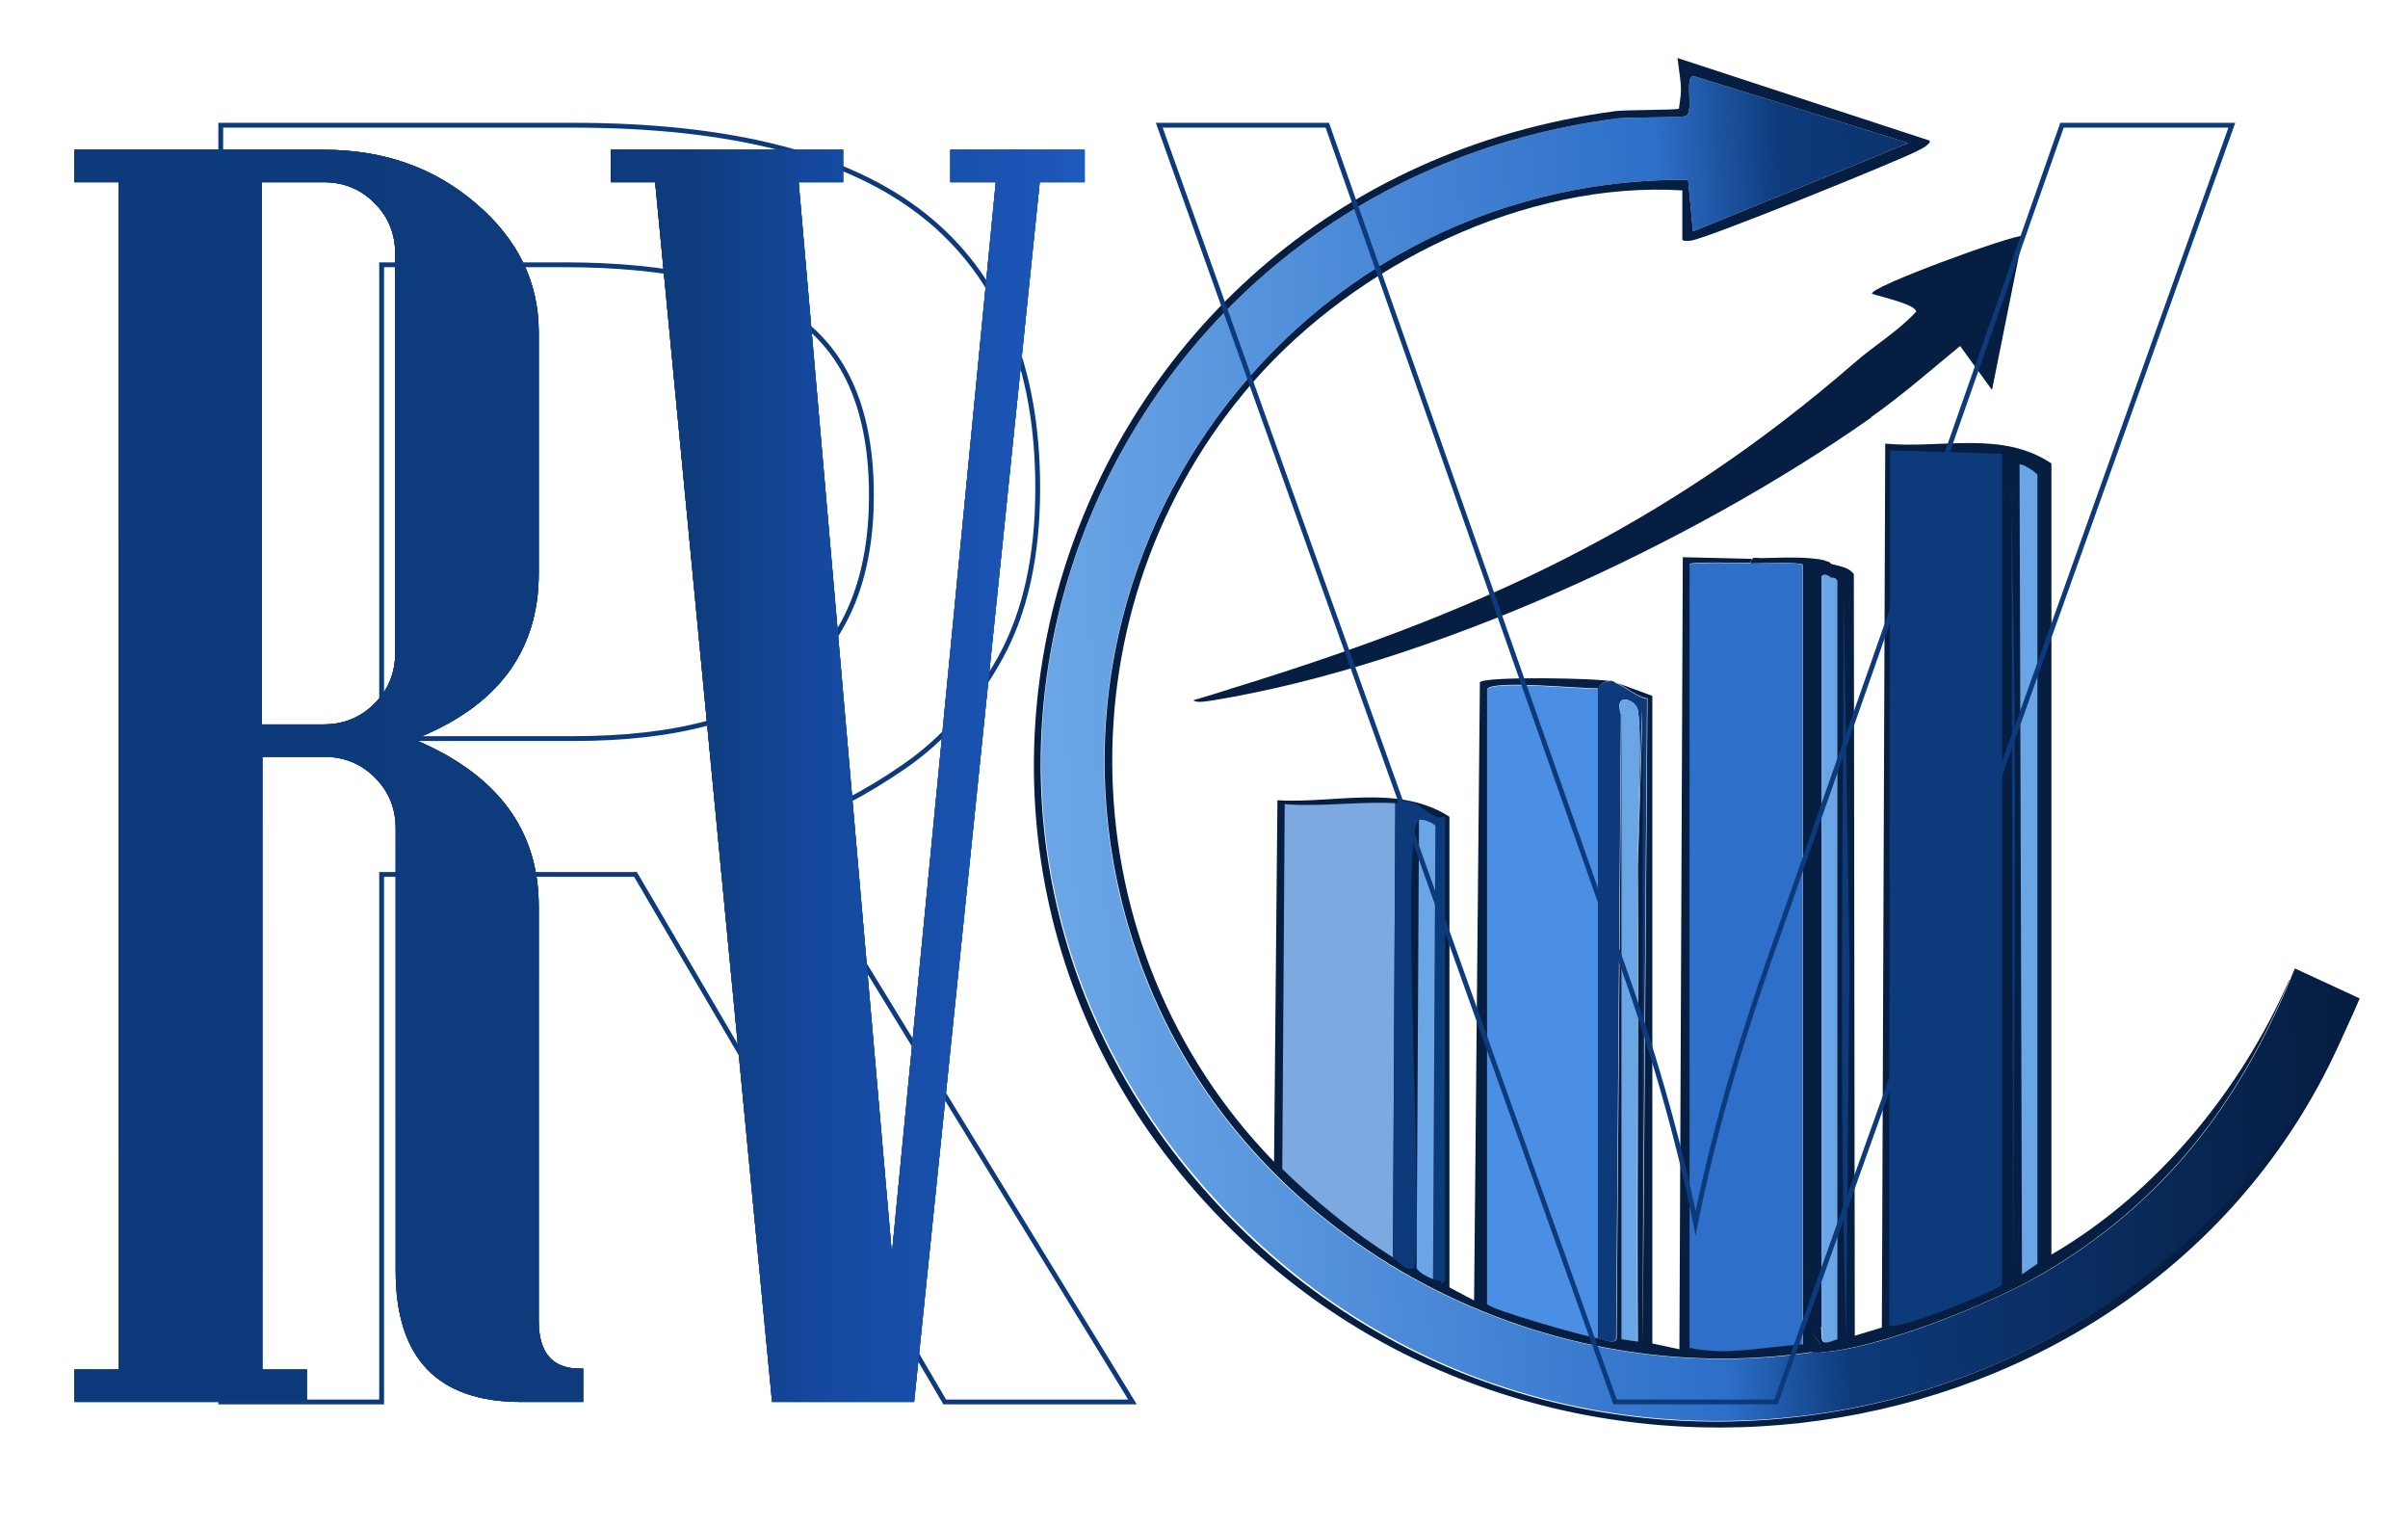
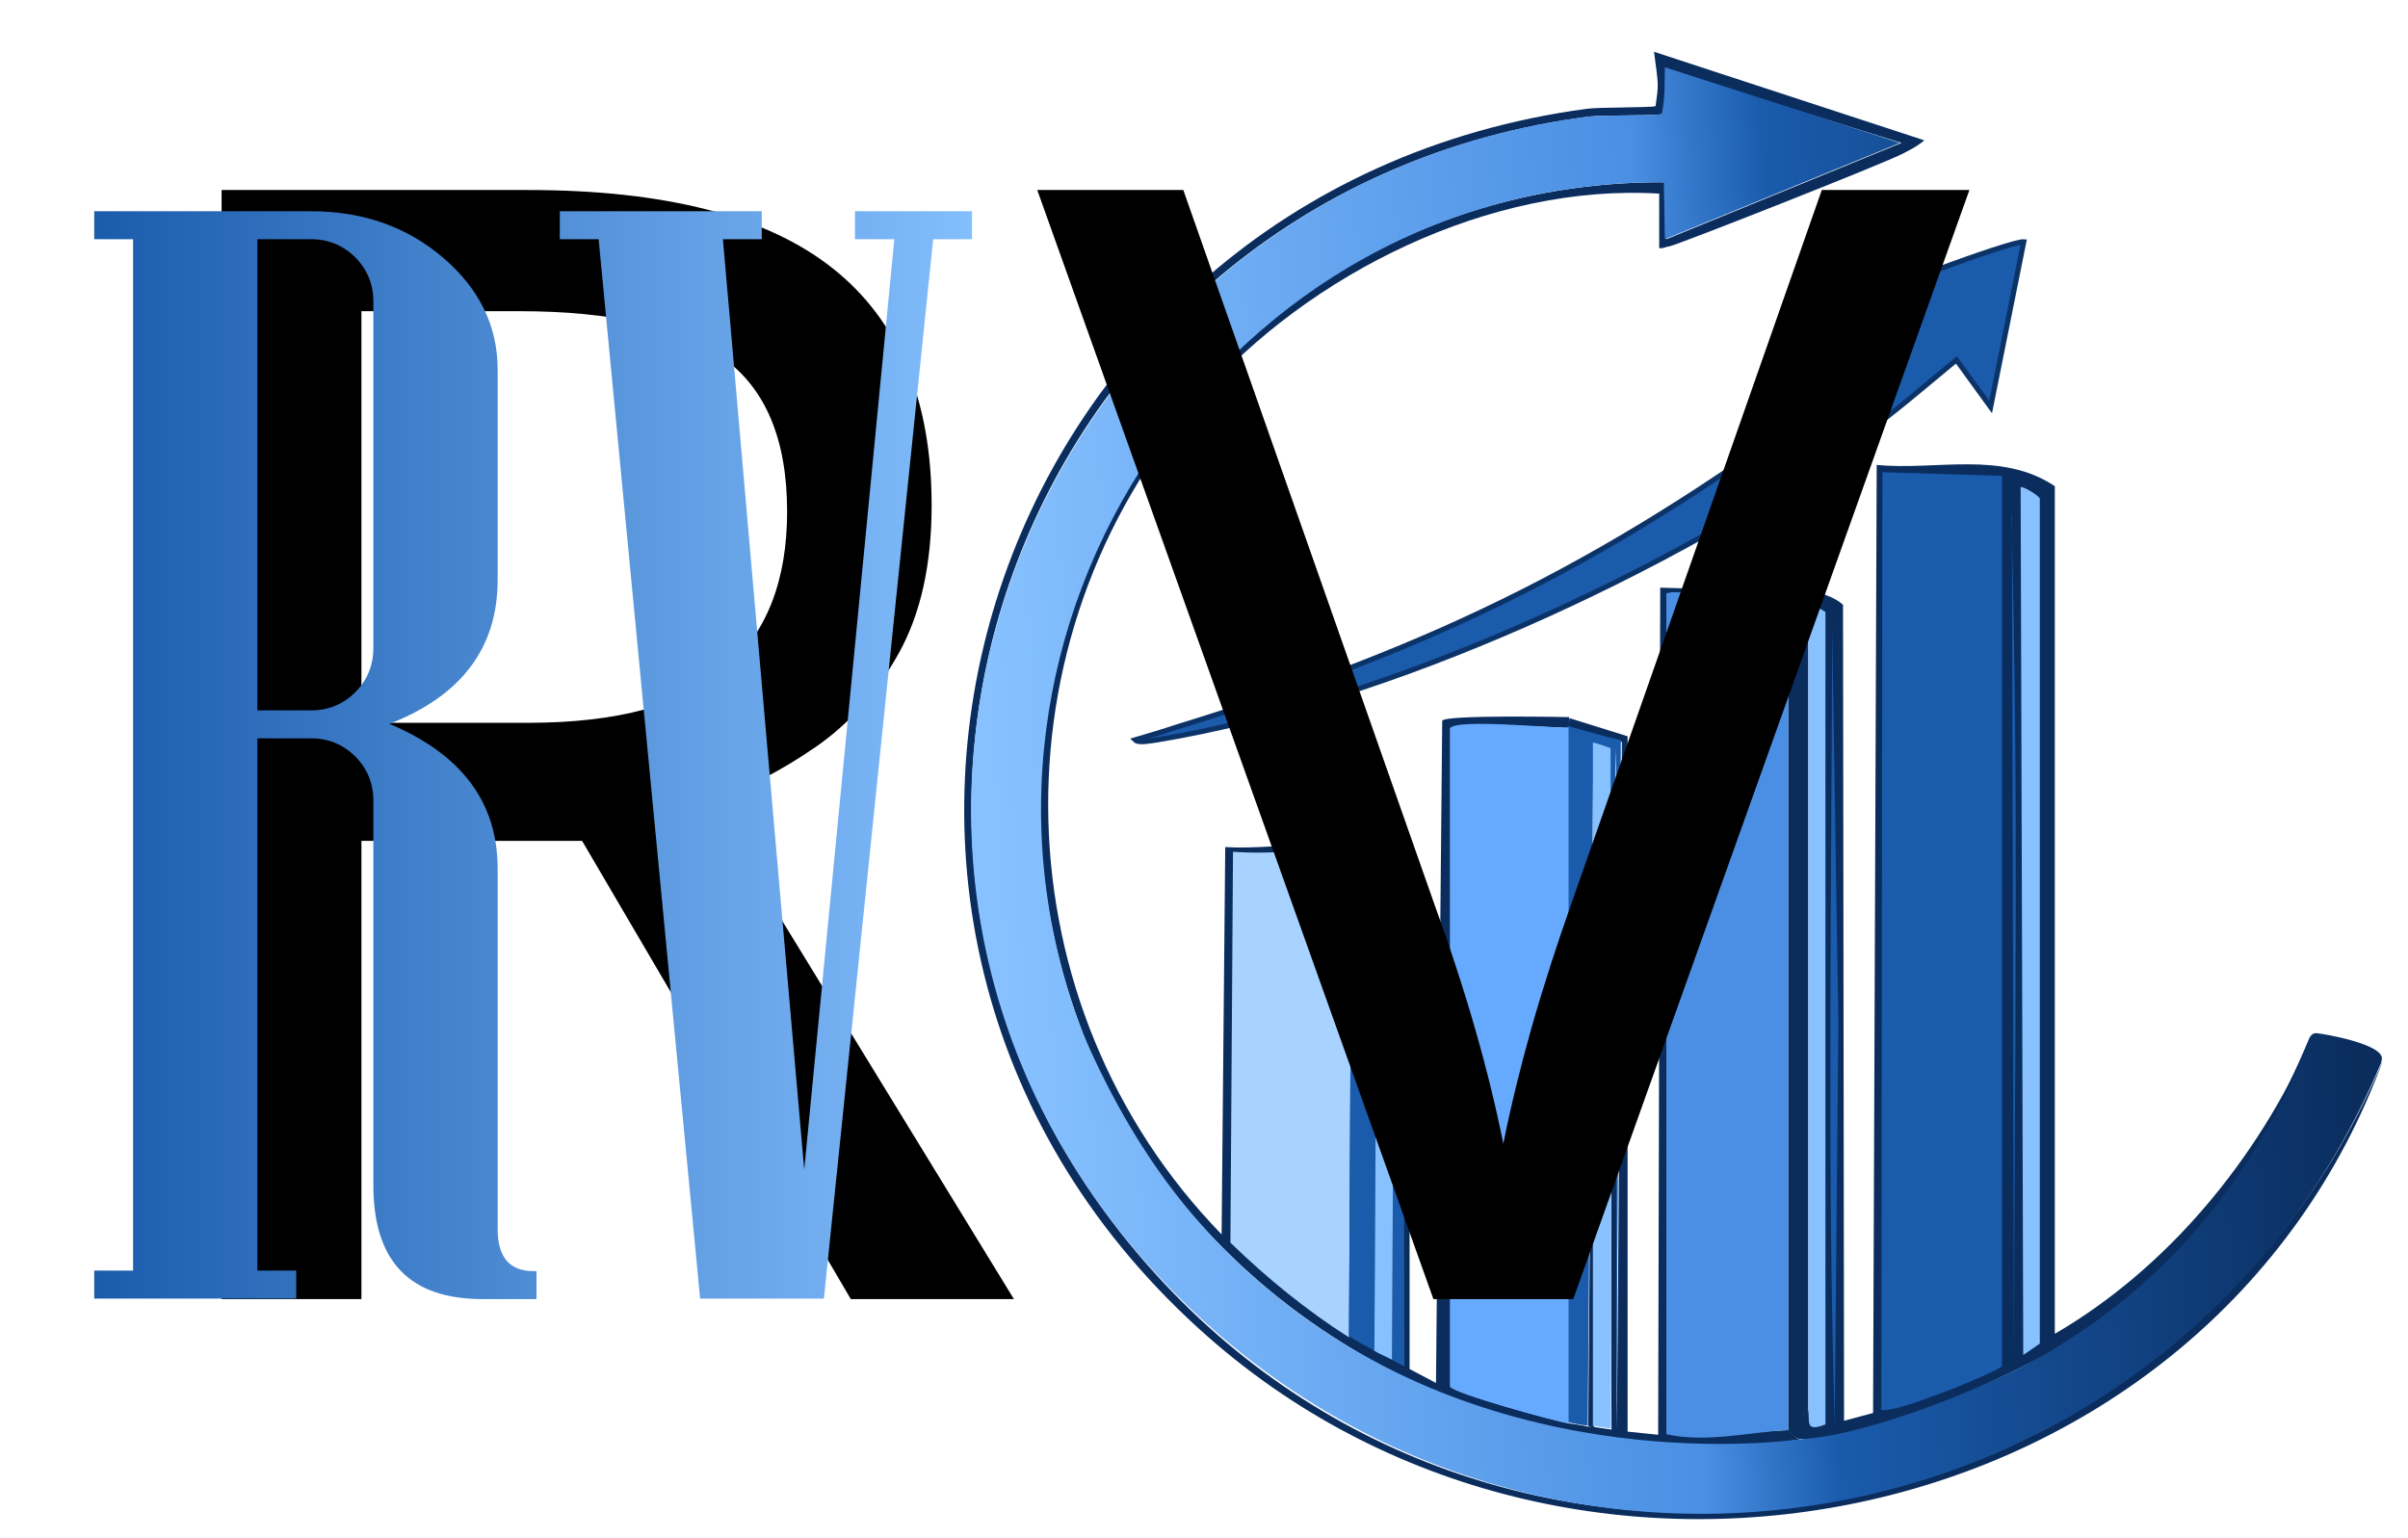
- <svg xmlns="http://www.w3.org/2000/svg" xmlns:xlink="http://www.w3.org/1999/xlink" id="Capa_1" version="1.1" viewBox="0 0 498.4 316.1">
+ <svg xmlns="http://www.w3.org/2000/svg" xmlns:xlink="http://www.w3.org/1999/xlink" id="Capa_1" version="1.1" viewBox="0 0 465 297">
  <defs>
    <style>
      .st0 {
-         fill: url(#Degradado_sin_nombre_169);
+         fill: #a8d2ff;
      }

      .st1 {
-         fill: #7ba9e0;
+         font-family: NiagaraSolid-Reg, 'Niagara Solid';
+         font-size: 300px;
      }

      .st2 {
-         fill: url(#Degradado_sin_nombre_54);
+         fill: #4a8fe3;
      }

      .st3 {
-         isolation: isolate;
+         fill: url(#Degradado_sin_nombre_3);
      }

-       .st4 {
-         fill: none;
-         font-family: NiagaraSolid-Reg, 'Niagara Solid';
-         font-size: 370px;
-         stroke: #0d3a7a;
+       .st4, .st5 {
+         fill: #1a5bac;
+       }
+ 
+       .st6 {
+         fill: #0a2d5e;
+       }
+ 
+       .st7 {
+         fill: url(#Degradado_sin_nombre_18);
+       }
+ 
+       .st8 {
+         fill: #6af;
+       }
+ 
+       .st9 {
+         fill: url(#Degradado_sin_nombre_31);
+       }
+ 
+       .st5 {
+         stroke: #0c3368;
        stroke-miterlimit: 10;
      }

-       .st5 {
-         fill: #2d6fc9;
-       }
- 
-       .st6 {
-         fill: url(#Degradado_sin_nombre);
-       }
- 
-       .st7 {
-         fill: #0d3a7a;
-       }
- 
-       .st8 {
-         fill: #061e42;
-       }
- 
-       .st9 {
-         fill: url(#Degradado_sin_nombre1);
-       }
- 
      .st10 {
-         fill: #4a8fe3;
-       }
- 
-       .st11 {
-         fill: #6aa6e6;
+         fill: #87c1ff;
      }
    </style>
-     <linearGradient id="Degradado_sin_nombre" data-name="Degradado sin nombre" x1="476.5" y1="912.5" x2="476.5" y2="912.5" gradientTransform="translate(0 -716)" gradientUnits="userSpaceOnUse">
-       <stop offset="0" stop-color="#061e42" />
-       <stop offset=".4" stop-color="#0d3a7a" />
-       <stop offset=".5" stop-color="#2d6fc9" />
-       <stop offset="1" stop-color="#6aa6e6" />
+     <linearGradient id="Degradado_sin_nombre_3" data-name="Degradado sin nombre 3" x1="448.7" y1="910.5" x2="448.7" y2="910.5" gradientTransform="translate(0 -716)" gradientUnits="userSpaceOnUse">
+       <stop offset="0" stop-color="#0a2d5e" />
+       <stop offset=".4" stop-color="#1a5bac" />
+       <stop offset=".5" stop-color="#4a8fe3" />
+       <stop offset="1" stop-color="#87c1ff" />
    </linearGradient>
-     <linearGradient id="Degradado_sin_nombre1" data-name="Degradado sin nombre" x1="479.5" y1="863.8" x2="220.2" y2="878.6" xlink:href="#Degradado_sin_nombre" />
-     <linearGradient id="Degradado_sin_nombre_169" data-name="Degradado sin nombre 169" x1="20" y1="235.9" x2="162.4" y2="105.4" gradientUnits="userSpaceOnUse">
-       <stop offset="0" stop-color="#2d6fc9" />
-       <stop offset=".8" stop-color="#0e3b7c" />
-       <stop offset=".8" stop-color="#0d3a7a" />
-     </linearGradient>
-     <linearGradient id="Degradado_sin_nombre_54" data-name="Degradado sin nombre 54" x1="16.6" y1="160.5" x2="268.2" y2="160.5" gradientUnits="userSpaceOnUse">
-       <stop offset="0" stop-color="#0d3a7a" />
-       <stop offset=".5" stop-color="#0e3b7b" />
-       <stop offset=".6" stop-color="#14489c" />
-       <stop offset=".8" stop-color="#1c56b8" />
-       <stop offset=".9" stop-color="#2768ce" />
-       <stop offset=".9" stop-color="#347de5" />
-       <stop offset="1" stop-color="#4a8fe3" />
+     <linearGradient id="Degradado_sin_nombre_31" data-name="Degradado sin nombre 3" x1="451.3" y1="861.6" x2="192.2" y2="876.4" xlink:href="#Degradado_sin_nombre_3" />
+     <linearGradient id="Degradado_sin_nombre_18" data-name="Degradado sin nombre 18" x1="18.2" y1="145.8" x2="187.7" y2="145.8" gradientUnits="userSpaceOnUse">
+       <stop offset="0" stop-color="#1a5bac" />
+       <stop offset="1" stop-color="#83befd" />
    </linearGradient>
  </defs>
  <g id="Objeto_generativo">
-     <path class="st8" d="M377.9,116.1c1.1.2.9.5,1,.5v2.9c-.6-.3-1.2-.9-1.9-.2v155.2c-3.6,2.1.5,2.4,0,5.4h-1.5c-1.1,0-2.3-1.5-2.4-1.5V116.8c-.4-.5-9.2-.2-10.7-.2-.2-1.5,1.3-.9,2.2-1,4.1,0,9.4-.4,13.4.5h-.1Z" />
-     <path class="st7" d="M334.6,141.4c1.5.5,4.3,3,6.3,3.2l-1,133.5v-131.5l-1,32.9c0-5.6,1.1-29.6,0-32.9-.6-1.8-4.9-3.5-3.4,1.2l-1,129.3c-.5,1.2-3.4-.2-3.9-.2v-134.5c.2,0,.7-1.4,2.9-1.5,1,.2.9.5,1,.5h0Z" />
-     <path class="st8" d="M473.9,202.8c.3-.7.7-1.7,1-2.4-.4.9-.6,1.6-1,2.4Z" />
-     <path class="st6" d="M476.5,196.5" />
-     <path class="st9" d="M488.4,206.6c-40,95.2-167.5,118.3-237.2,41.2-74.7-82-25.1-209.4,83.6-223.3,2.4-.3,13.3-.1,14.1-.5,1.8-.8-.3-7.7,1.5-8.3l44.6,13.9-44.6,18.3-1-10.7c-84.7-.5-143,84.3-112.8,163.9,20.9,55.1,81,87.4,138.8,78.7h1.6c11.6-.5,35.2-10.1,45.6-16.1,25.1-14.7,40.5-34.8,51.4-60.9.4-.9.6-1.6,1-2.4" />
-     <path class="st5" d="M362.3,116.6c1.5,0,10.4-.2,10.7.2v161.5c-7.7.4-15.6,2.4-23.4.7V116.8c.4-.5,11.1-.3,12.7-.2h0Z" />
-     <path class="st10" d="M330.7,142.4v134.5c-2.7-.4-22.3-5.8-22.9-7.1v-127.1c.9-2,20.1,0,22.9-.2h0Z" />
-     <path class="st11" d="M338.9,179.4c.2,32.7-.2,65.4,0,98.2l-3.4-.5v-129.3c-1.5-4.7,2.8-3,3.4-1.2,1.1,3.2,0,27.3,0,32.9h0Z" />
-     <path class="st8" d="M333.6,140.9c-2.2,0-2.7,1.4-2.9,1.5-2.8.2-22-1.8-22.9.2v127.2c.6,1.2,20.2,6.7,22.9,7.1.5,0,3.4,1.4,3.9.2l1-129.3v129.3l3.4.5c-.2-32.7.2-65.4,0-98.2l1-32.9v131.5l1-133.5c-2.1-.2-4.8-2.6-6.3-3.2l7.3,2.7v134l5.6,1.2.7-163.9,29.7.7c-4-.9-9.2-.6-13.4-.5-.9,0-2.4-.5-2.2,1-1.6,0-12.3-.3-12.7.2v162.2c7.7,1.7,15.7-.3,23.4-.7.1,0,1.4,1.5,2.4,1.5-57.8,8.8-117.9-23.6-138.8-78.7-30.2-79.5,28-164.3,112.7-163.8l1,10.7,44.6-18.3-44.6-13.9c-1.8.6.3,7.5-1.5,8.3-.8.4-11.8.2-14.1.5-108.7,13.9-158.3,141.3-84,223.4,69.7,77.1,197.3,54.1,237.2-41.2-33.6,91.6-154.5,117.1-226.8,53.6-89.5-78.7-44.3-221.6,73.1-237.3,2.2-.3,12.4-.2,13.2-.5.6-4.3.6-3.8-.3-10.5l52.2,17.1c.3.8-2.1,1.9-2.7,2.2-3.8,2-44.2,18.4-46.8,18.5-.5,0-1.4.2-1.7-.2v-10.2c-32.5-2-67.5,15.3-88.7,39.5-40.6,46.5-38.8,117.3,4.2,161.5l.7-74.8c11.9.7,25-3.4,35.6,3.4v97.4l5.1,2.7,1.2-127.9c.6-1.3,24.6-.9,27.3-.2h0Z" />
-     <path class="st1" d="M288.8,166.2l-.5,94c-8.2-5.2-15.9-11.5-22.9-18.3l.5-75.5c7.6.6,15.2-.6,22.9-.2h0Z" />
-     <path class="st7" d="M296.6,264.7l.5-93.8c-.2-.5-2.8-1.6-3.4-1.2-4.1,2.2,1.1,82.2-1,92.8-2.2.4-2.9-1.3-4.4-2.2l.5-94c.3,0,1.4-.7,2.7-.5,2.6.3,4.8,4.1,7.6,3.2v96l-.7.7c-.4-1.2-.6-.5-1.7-1h0Z" />
-     <path class="st11" d="M296.6,264.7c-1.2-.5-2.5-1.1-3.4-2.2l.5-92.8c.7-.4,3.2.7,3.4,1.2l-.5,93.8h0Z" />
-     <path class="st11" d="M378.9,119.5c.4.2,1.1,0,1.5.7v156.9c-4,1.6-3.1.3-3.4-2.7V119.2c.7-.7,1.3,0,1.9.2h0Z" />
-     <path class="st8" d="M473.9,202.8c-10.9,26.1-26.3,46.2-51.4,60.9-10.3,6-33.9,15.5-45.6,16.1.5-3-3.6-3.3,0-5.4.3,3-.6,4.3,3.4,2.7V120.2c-.4-.8-1.1-.6-1.5-.7v-2.9c1.7.6,3.7.6,4.9,2.2l.2,157.6,5.6-1.7.7-182.9c11.6,1.1,24.1-2.8,34.4,4.1v163.7c21.7-12.6,39.1-33.8,49.2-56.8h.1Z" />
-     <path class="st7" d="M391.3,93.2l23.1.7v172c-2.4,1.7-22.4,9.8-23.4,8.3l.2-181h0Z" />
-     <path class="st11" d="M418.1,96.1c.4-.2,3.4,1.6,3.6,2.2v163.2l-3.2,2.2-.5-167.6h0Z" />
-     <path class="st7" d="M381.6,122.9l1.2,76.7-.7,77.7c-1.5-51.4-.6-103-.5-154.4h0Z" />
-     <path class="st7" d="M416.2,101.5c1.5,54,.6,108.2.5,162.2l-.2-84-.2-78.2h-.1Z" />
-     <path class="st7" d="M347.5,103.9c1.2-.2.5,1-.5,1-.5-.2.4-1,.5-1Z" />
+     <path class="st6" d="M334.7,114.3c-1.6,0-12.4-.1-12.8.4v162.2c8.5.3,15.7-.3,23.4-.7.1,0,1.4,1.8,2.4,1.8-57.8,8.8-117.9-23.9-138.8-79-30.2-79.5,28-164.3,112.7-163.8l.2,11,45.4-18.6-44.6-13.9c-1.8.6.3,7.5-1.5,8.3-.8.4-11.8.2-14.1.5-108.7,13.9-158.3,141.3-84,223.4,69.7,77.1,197.3,54.1,237.2-41.2-33.6,91.6-154.5,117.1-226.8,53.6-89.5-78.7-44.3-221.6,73.1-237.3,2.2-.3,12.4-.2,13.2-.5.6-4.3.6-3.8-.3-10.5l52.2,17.1c-1.5,1.3-3.5,2.2-4,2.5-3.8,2-43.9,17.8-45.3,18-.5,0-1.3.5-1.9.3v-10.5c-32.5-2-67.5,15.3-88.7,39.5-40.6,46.5-38.8,117.3,4.2,161.5l.7-74.8c11.9.7,25-3.4,35.6,3.4v97.4l5.1,2.7,1.2-127.9c.5-1.2,24.5-.7,24.5-.7,0,0,0,1.6,0,2.1-2.8-.1-21.4-1.2-22.9,0v127.2c.6,1.2,20.2,6.7,22.9,7.1.6.1,2.1.3,3.6.6s.1,0,.1-.1l1.1-129.5v129.7c-.1,0,3.4.5,3.4.5-.2-32.7.1-65.3,0-98.1l1-32.9v131.1c.1,0,1-132.9,1-132.9-1.6-.3-9.9-2.4-10.2-2.5,0-1.1,0-1.9.1-2.1l11.2,3.5v134.3l5.9.6.4-163.6,29.7.8" />
+     <path class="st6" d="M350.2,114.1c1.1.4.8.5.9.5v2.9c-.6-.3-1.2-.9-1.9-.2v155.2c-3.6,2.1.5,2.4,0,5.4-.5,0-1.1,0-1.6,0-1.1,0-2.2-1.6-2.3-1.6V114.8c-.4-.5-10.7-.5-10.7-.5,0-.2,0-.6,0-.6,0,0,.7,0,1.6,0,4.1,0,10.1-.5,14.1.4h0Z" />
+     <path class="st4" d="M313,143l-.9,132.9v-131.4c0,0-1.1,32.9-1.1,32.9v-32.6c0-.2-.2-.2-.3-.2-.8-.3-3-1-3-.9l-1.1,131.6c-1.4,0-3.4-.6-3.9-.6v-134.5c.2,0,8.5,2.5,10.2,2.7Z" />
+     <path class="st6" d="M446.1,200.8" />
+     <path class="st3" d="M448.7,194.5" />
+     <path class="st9" d="M459.8,205.3c-40,95.2-164.7,117.3-235.8,41.5-76-81-25.9-210.4,82.8-224.3,2.4-.3,13.3-.1,14.1-.5.7-3.4.5-5.2.6-9l45.4,14.6-45.4,18.6-.2-11c-84.7-.5-142.4,86.2-112.1,164.6,11.3,26,25.1,41.5,41.1,53.5,44.4,33.2,98.1,24.6,98.6,24.5,8.9-1.1,19.2-4.4,28-7.9s12.8-5.3,17.6-8.2c25.8-15.8,40.5-35,51.4-61.1.4-.9,1-1.2,1.8-1,.6,0,13.3,2.1,12.2,5.2" />
+     <path class="st2" d="M345.3,114.6v161.6c-7.6.4-15.7,2.5-23.5.8V114.6c.3-.5,23.2-.4,23.5,0Z" />
+     <path class="st8" d="M302.9,140.4v134.5c-2.7-.4-22.3-5.8-22.9-7.1v-127.1c.9-2,20.1,0,22.9-.2h0Z" />
+     <path class="st10" d="M311.1,177.4c.2,32.7-.1,65.7,0,98.5l-3.5-.5v-132c0,0,1.4.3,3.4,1.1,0,3.7,0,27.4,0,32.9h0Z" />
+     <path class="st0" d="M261,164.3l-.5,94c-8.2-5.2-15.9-11.5-22.9-18.3l.5-75.5c7.6.6,15.2-.6,22.9-.2h0Z" />
+     <path class="st4" d="M268.8,262.6l.5-93.3c-.2-.5-2.8-1.6-3.4-1.2,0,5.9-.5,81.3-.5,92.8-2.2-1.3-3.3-1.8-4.9-2.8l.5-93.9c.3,0,3.3.5,4.9,1.1,2.5.9,2.2.9,5.1,2.2l.2,96.4-2.5-1.3Z" />
+     <path class="st10" d="M268.8,262.6c-1.6-.8-2.2-1-3.4-1.7l.5-92.8c.7-.4,3.2.7,3.4,1.2l-.5,93.3Z" />
+     <path class="st10" d="M352.6,118.2v156.9c-4,1.6-3.4.4-3.4-2.7V117.2c.7-.7,1.3,0,1.9.2,0,0,1.1.1,1.5.8Z" />
+     <path class="st6" d="M446.2,200.8c-10.9,26.1-26.4,46.2-51.5,60.9-10.3,6-33.5,15.3-46.2,16.2-.8-2.2-3-3.2.7-5.5.3,2.1-.7,4.3,3.3,2.7V118.2c-.7-.5-1.2-.7-1.6-.9l-.2-3c1.7.6,3.5,1,5.2,2.5l.2,157.6,5.6-1.5.7-183.1c11.6,1.1,24.1-2.8,34.4,4.1v163.7c21.7-12.6,39.2-33.8,49.3-56.8h.1Z" />
+     <path class="st4" d="M363.5,91.2l23,.7c0,0,.1,0,.1.1v171.8s0,0,0,.1c-2.6,1.8-21.9,9.6-23.3,8.3s0,0,0-.1l.2-180.9h0Z" />
+     <path class="st10" d="M390.3,94.1c.4-.2,3.4,1.6,3.6,2.2v163.2l-3.2,2.2-.5-167.6h0Z" />
+     <path class="st4" d="M353.8,120.9l1.2,76.7-.7,77.7c-1.5-51.4-.6-103-.5-154.4h0Z" />
+     <path class="st4" d="M388.4,99.5c1.5,54,.6,108.2.5,162.2l-.2-84-.2-78.2h-.1Z" />
+     <path class="st4" d="M319.7,101.9c1.2-.2.5,1-.5,1-.5-.2.4-1,.5-1Z" />
  </g>
-   <path class="st8" d="M387.3,86.4c-37.1,26.1-91.2,51.1-136.1,58.5-.9.1-3.5.7-4.2,0,2.7-.8,5.4-1.6,8.1-2.5,50.1-15.4,88.9-32.8,128.7-67.3,4.1-3.6,9-6.5,12.8-10.6,0-1.5-7.4-3.1-9.1-3.7-1.2-1.2,28.9-12.2,31.2-12l-6.4,31.9-6.6-9.1c-6.1,5-12,10.2-18.4,14.7h0Z" />
-   <g class="st3">
-     <g class="st3">
-       <text class="st4" transform="translate(9.8 290.1)">
-         <tspan x="0" y="0">RV</tspan>
-       </text>
-       <g>
-         <path class="st0" d="M120.7,290.1h-12.8c-17.3,0-26-9-26-27.1v-91.6c0-4.1-1.4-7.6-4.3-10.5s-6.4-4.3-10.5-4.3h-12.8v126.8h9.2v6.7H15.4v-6.7h9.2V37.7h-9.2v-6.7h51.7c12.3,0,22.8,3.7,31.4,11.1,8.7,7.4,13,16.3,13,26.6v50c0,16.1-8.6,27.6-25.8,34.3,17.2,7.2,25.8,18.7,25.8,34.5v85.8c0,6.6,2.8,9.9,8.5,9.9h.7v6.7ZM81.8,135.1V52.5c0-4.1-1.4-7.6-4.3-10.5s-6.4-4.3-10.5-4.3h-12.8v112.2h12.8c4.1,0,7.6-1.4,10.5-4.3s4.3-6.4,4.3-10.5Z" />
-         <path class="st0" d="M224.4,37.7h-9.2l-26,252.4h-29.4l-24.2-252.4h-9.2v-6.7h48.1v6.7h-9.2l19.3,221.7,21.5-221.7h-9.4v-6.7h27.8v6.7Z" />
-       </g>
-     </g>
+   <path class="st5" d="M359.5,84.4c-37.1,26.1-91.2,51.1-136.1,58.5-.9.1-3.5.7-4.2,0,2.7-.8,5.4-1.6,8.1-2.5,50.1-15.4,84.7-32.2,129.4-66.1,4.4-3.3,8.5-7,12.3-11.1,0-1.5-7.6-3.8-9.4-4.5-1.2-1.2,28.9-12.2,31.2-12l-6.4,31.9-6.6-9.1c-6.1,5-12,10.2-18.4,14.7h0Z" />
+   <g>
+     <text class="st1" transform="translate(13.7 250.9)">
+       <tspan x="0" y="0">RV</tspan>
+     </text>
    <g>
-       <g>
-         <path class="st2" d="M120.7,290.1h-12.8c-17.3,0-26-9-26-27.1v-91.6c0-4.1-1.4-7.6-4.3-10.5s-6.4-4.3-10.5-4.3h-12.8v126.8h9.2v6.7H15.4v-6.7h9.2V37.7h-9.2v-6.7h51.7c12.3,0,22.8,3.7,31.4,11.1,8.7,7.4,13,16.3,13,26.6v50c0,16.1-8.6,27.6-25.8,34.3,17.2,7.2,25.8,18.7,25.8,34.5v85.8c0,6.6,2.8,9.9,8.5,9.9h.7v6.7ZM81.8,135.1V52.5c0-4.1-1.4-7.6-4.3-10.5s-6.4-4.3-10.5-4.3h-12.8v112.2h12.8c4.1,0,7.6-1.4,10.5-4.3s4.3-6.4,4.3-10.5Z" />
-         <path class="st2" d="M224.4,37.7h-9.2l-26,252.4h-29.4l-24.2-252.4h-9.2v-6.7h48.1v6.7h-9.2l19.3,221.7,21.5-221.7h-9.4v-6.7h27.8v6.7Z" />
-       </g>
-       <g>
-         <path class="st2" d="M120.7,290.1h-12.8c-17.3,0-26-9-26-27.1v-91.6c0-4.1-1.4-7.6-4.3-10.5s-6.4-4.3-10.5-4.3h-12.8v126.8h9.2v6.7H15.4v-6.7h9.2V37.7h-9.2v-6.7h51.7c12.3,0,22.8,3.7,31.4,11.1,8.7,7.4,13,16.3,13,26.6v50c0,16.1-8.6,27.6-25.8,34.3,17.2,7.2,25.8,18.7,25.8,34.5v85.8c0,6.6,2.8,9.9,8.5,9.9h.7v6.7ZM81.8,135.1V52.5c0-4.1-1.4-7.6-4.3-10.5s-6.4-4.3-10.5-4.3h-12.8v112.2h12.8c4.1,0,7.6-1.4,10.5-4.3s4.3-6.4,4.3-10.5Z" />
-         <path class="st2" d="M224.4,37.7h-9.2l-26,252.4h-29.4l-24.2-252.4h-9.2v-6.7h48.1v6.7h-9.2l19.3,221.7,21.5-221.7h-9.4v-6.7h27.8v6.7Z" />
-       </g>
-       <g>
-         <path class="st2" d="M120.7,290.1h-12.8c-17.3,0-26-9-26-27.1v-91.6c0-4.1-1.4-7.6-4.3-10.5s-6.4-4.3-10.5-4.3h-12.8v126.8h9.2v6.7H15.4v-6.7h9.2V37.7h-9.2v-6.7h51.7c12.3,0,22.8,3.7,31.4,11.1,8.7,7.4,13,16.3,13,26.6v50c0,16.1-8.6,27.6-25.8,34.3,17.2,7.2,25.8,18.7,25.8,34.5v85.8c0,6.6,2.8,9.9,8.5,9.9h.7v6.7ZM81.8,135.1V52.5c0-4.1-1.4-7.6-4.3-10.5s-6.4-4.3-10.5-4.3h-12.8v112.2h12.8c4.1,0,7.6-1.4,10.5-4.3s4.3-6.4,4.3-10.5Z" />
-         <path class="st2" d="M224.4,37.7h-9.2l-26,252.4h-29.4l-24.2-252.4h-9.2v-6.7h48.1v6.7h-9.2l19.3,221.7,21.5-221.7h-9.4v-6.7h27.8v6.7Z" />
-       </g>
+       <path class="st7" d="M103.6,250.9h-10.4c-14.1,0-21.1-7.3-21.1-22v-74.3c0-3.3-1.2-6.2-3.5-8.5s-5.2-3.5-8.5-3.5h-10.4v102.8h7.5v5.4H18.2v-5.4h7.5V46.2h-7.5v-5.4h41.9c10,0,18.5,3,25.5,9s10.5,13.2,10.5,21.6v40.6c0,13.1-7,22.4-20.9,27.8,14,5.9,20.9,15.2,20.9,28v69.6c0,5.4,2.3,8.1,6.9,8.1h.6v5.4ZM72.1,125.2V58.2c0-3.3-1.2-6.2-3.5-8.5s-5.2-3.5-8.5-3.5h-10.4v91h10.4c3.3,0,6.2-1.2,8.5-3.5s3.5-5.2,3.5-8.5Z" />
+       <path class="st7" d="M187.7,46.2h-7.5l-21.1,204.6h-23.9l-19.6-204.6h-7.5v-5.4h39v5.4h-7.5l15.7,179.7,17.4-179.7h-7.6v-5.4h22.6v5.4Z" />
    </g>
  </g>
</svg>
